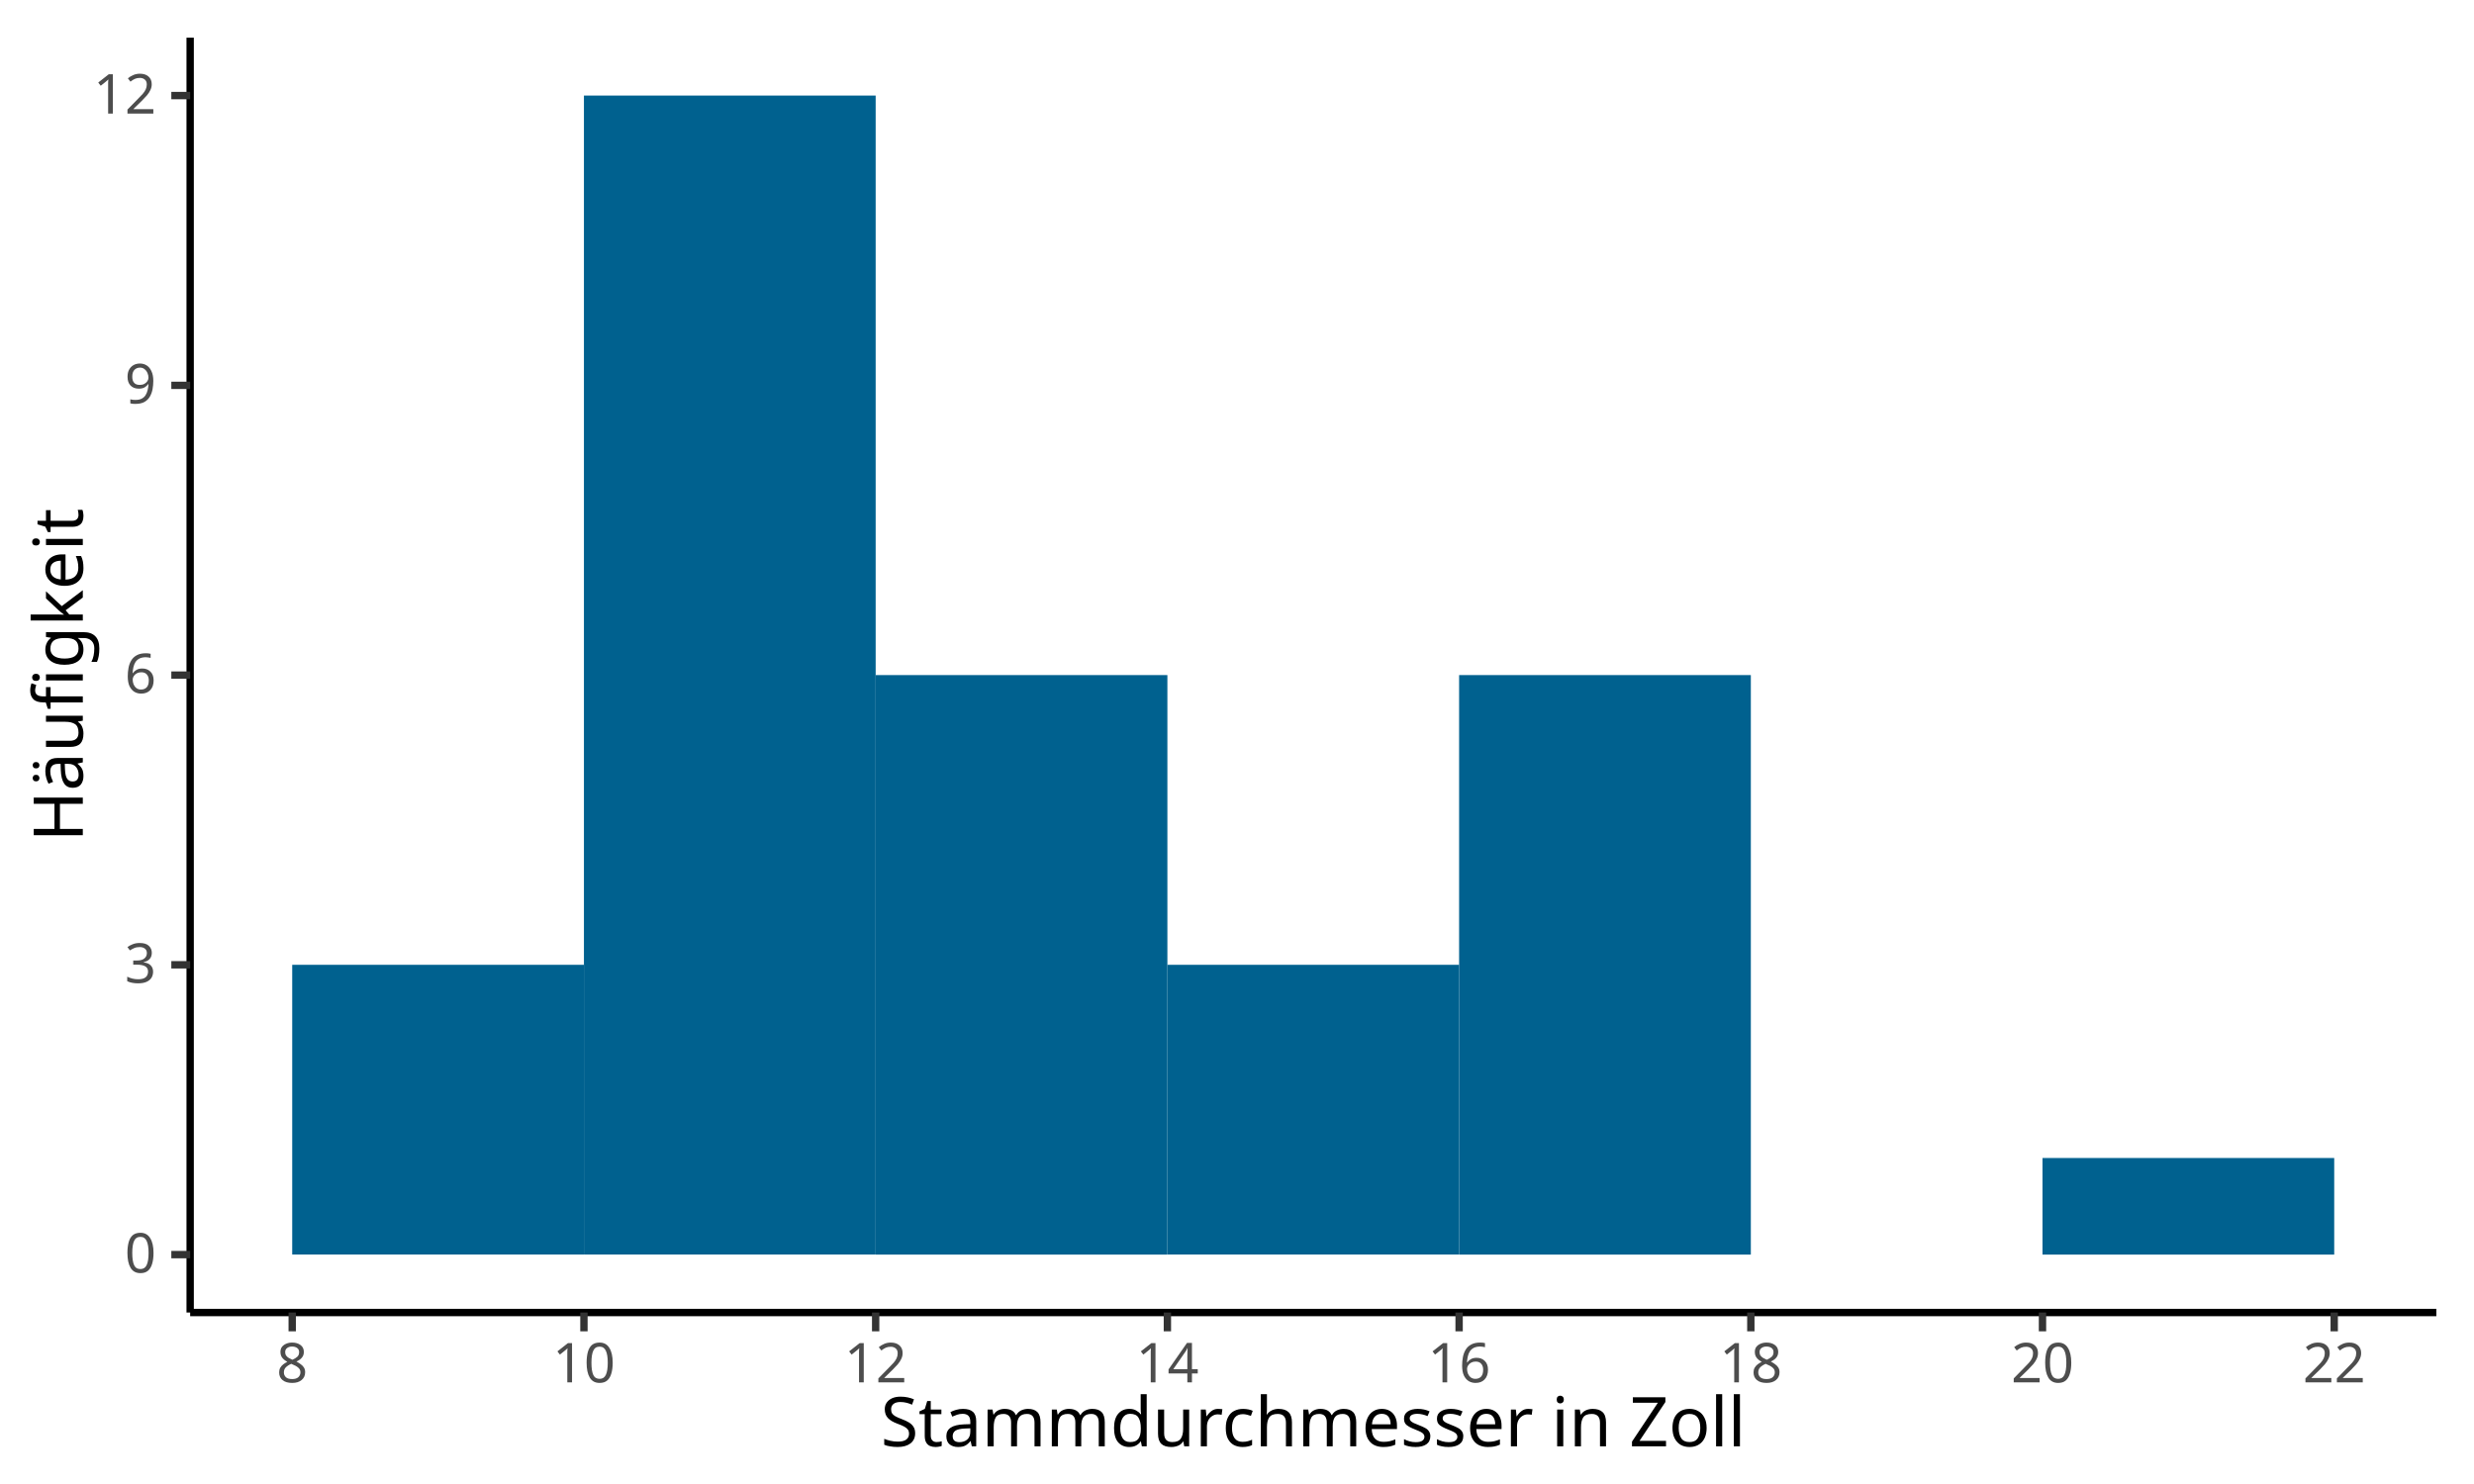
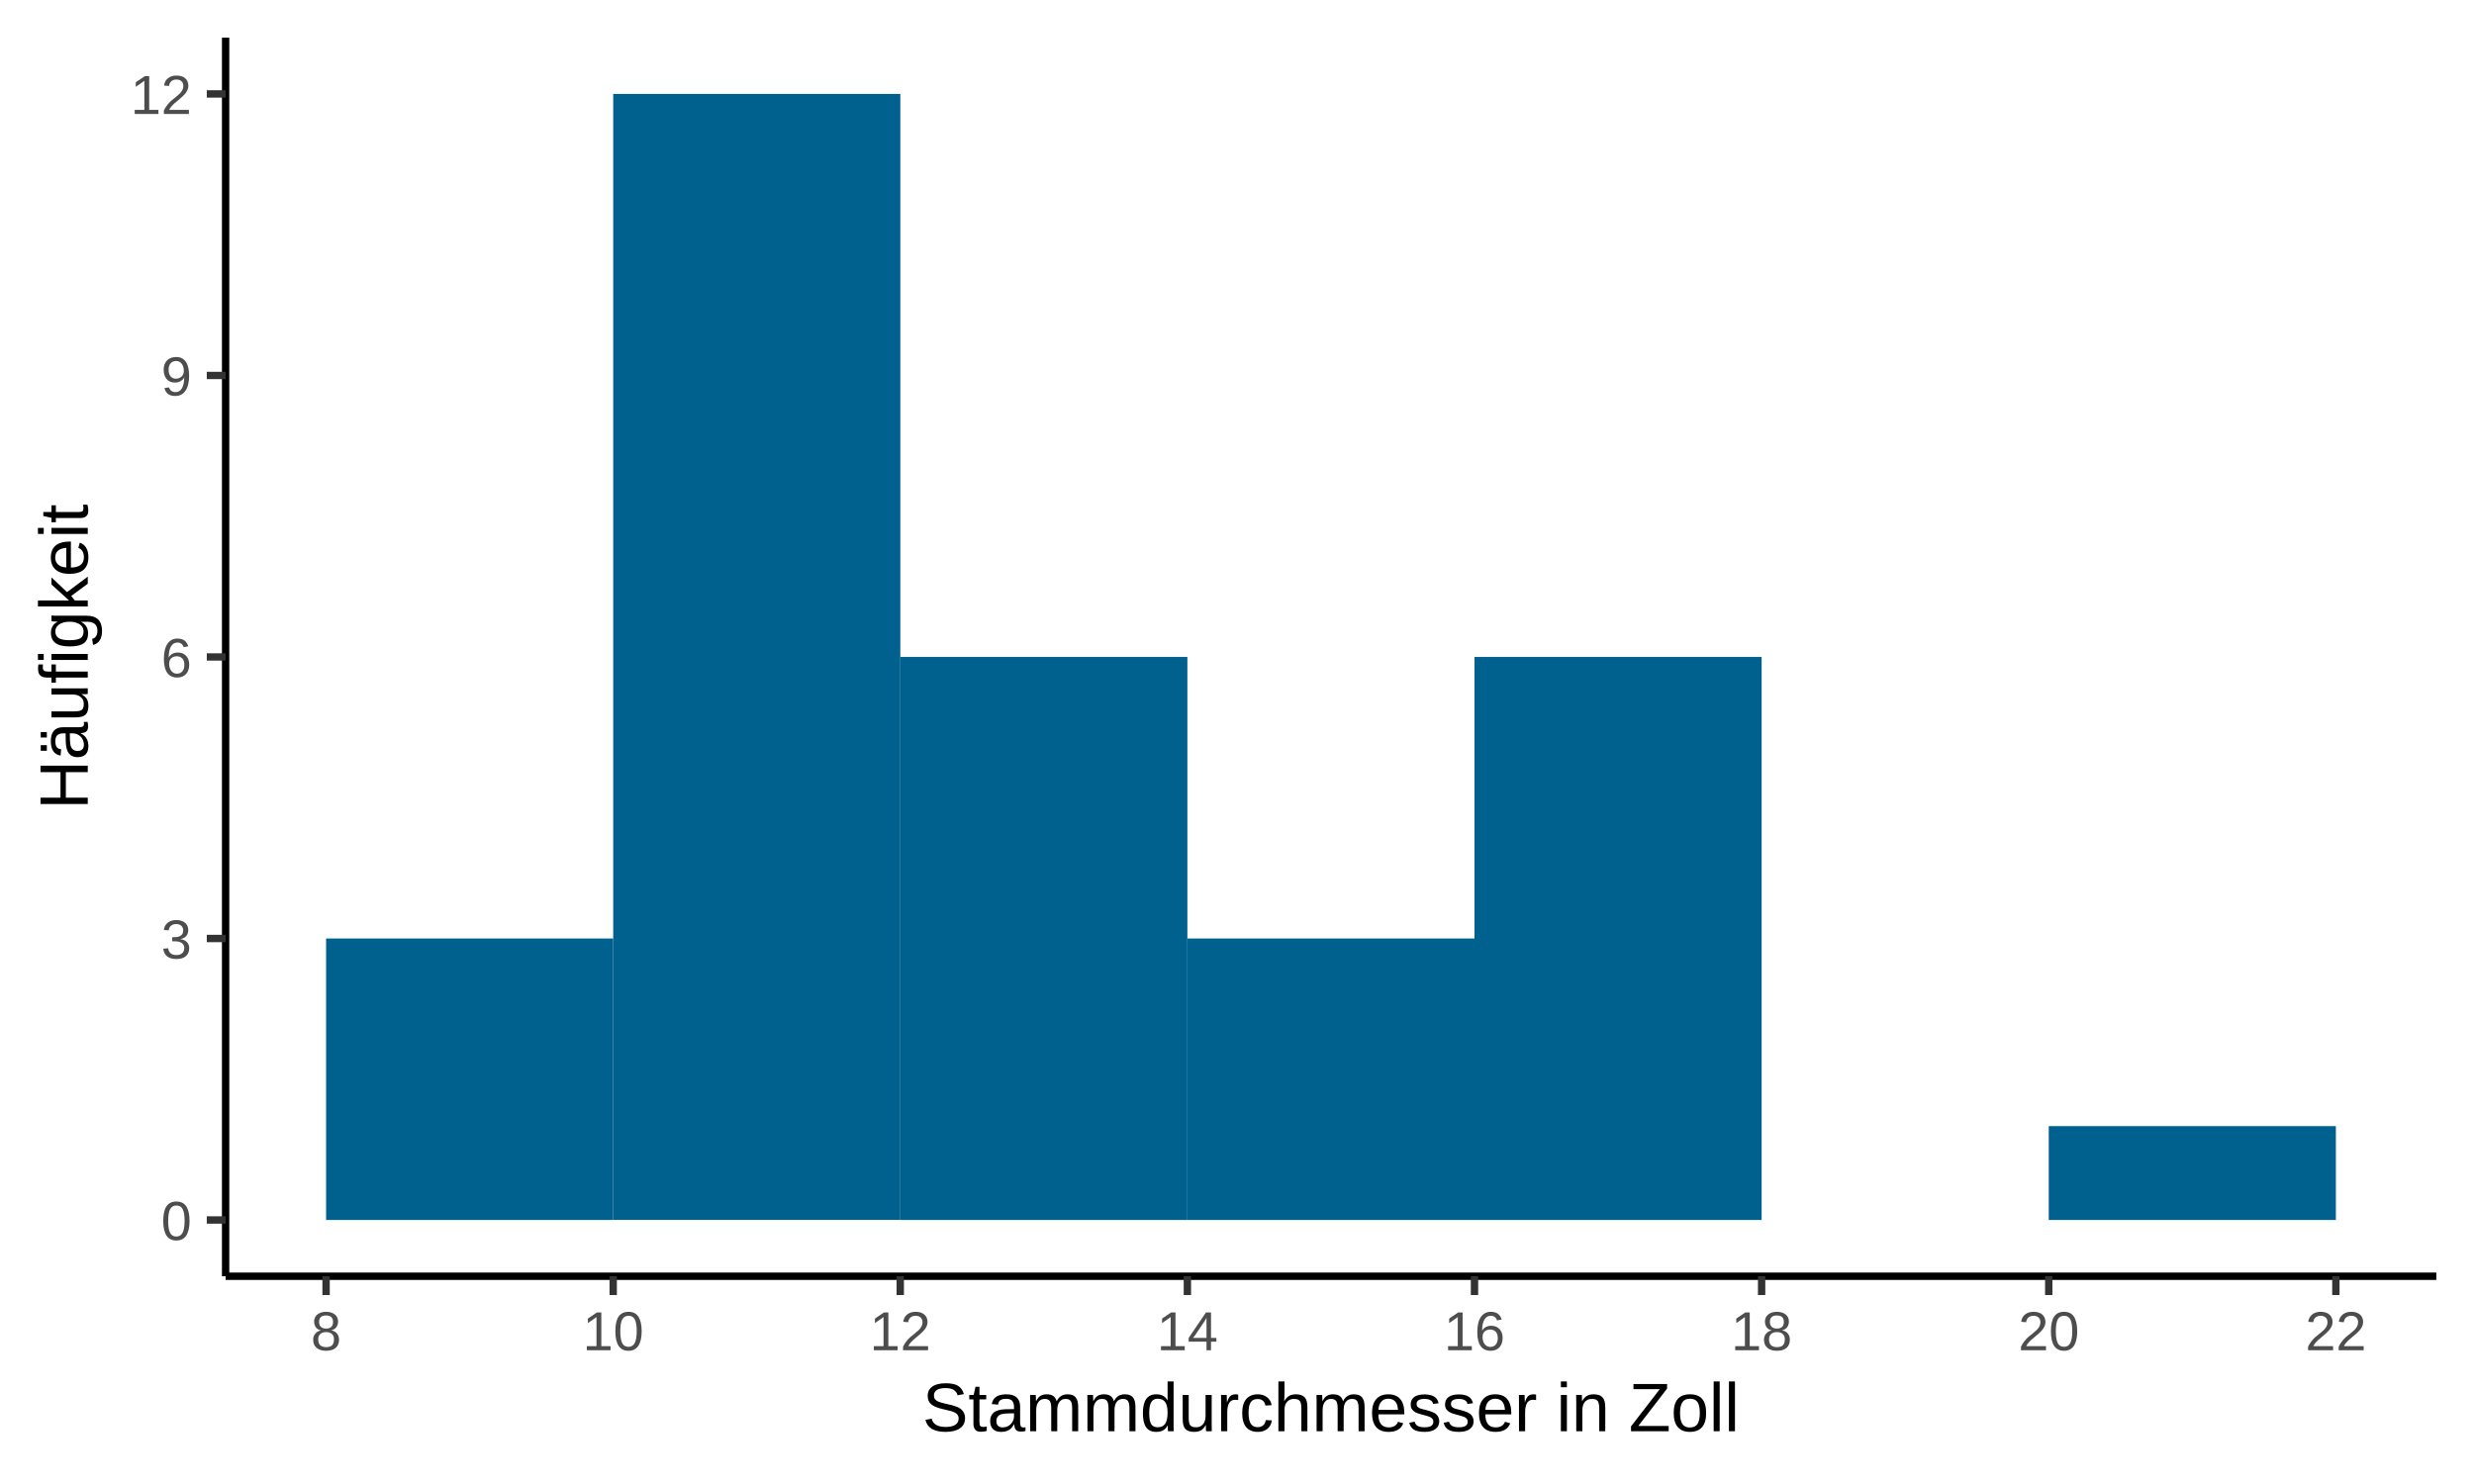
<svg xmlns="http://www.w3.org/2000/svg" class="svglite" width="360.00pt" height="216.00pt" viewBox="0 0 360.00 216.00">
  <defs>
    <style type="text/css">
    .svglite line, .svglite polyline, .svglite polygon, .svglite path, .svglite rect, .svglite circle {
      fill: none;
      stroke: #000000;
      stroke-linecap: round;
      stroke-linejoin: round;
      stroke-miterlimit: 10.00;
    }
    .svglite text {
      white-space: pre;
    }
  </style>
  </defs>
  <rect width="100%" height="100%" style="stroke: none; fill: #FFFFFF;" />
  <defs>
    <clipPath id="cpMC4wMHwzNjAuMDB8MC4wMHwyMTYuMDA=">
      <rect x="0.00" y="0.00" width="360.00" height="216.00" />
    </clipPath>
  </defs>
  <g clip-path="url(#cpMC4wMHwzNjAuMDB8MC4wMHwyMTYuMDA=)">
-     <rect x="0" y="0.00" width="360.00" height="216.00" style="stroke-width: 1.07; stroke: #FFFFFF; fill: #FFFFFF;" />
+     <rect x="0.00" y="0.00" width="360.00" height="216.00" style="stroke-width: 1.07; stroke: #FFFFFF; fill: #FFFFFF;" />
  </g>
  <defs>
-     <clipPath id="cpMjcuNjd8MzU0LjUyfDUuNDh8MTkxLjA0">
-       <rect x="27.67" y="5.48" width="326.85" height="185.56" />
+     <clipPath id="cpMzIuODN8MzU0LjUyfDUuNDh8MTg1Ljc2">
+       <rect x="32.83" y="5.48" width="321.70" height="180.28" />
    </clipPath>
  </defs>
-   <g clip-path="url(#cpMjcuNjd8MzU0LjUyfDUuNDh8MTkxLjA0)">
-     <rect x="27.67" y="5.48" width="326.85" height="185.56" style="stroke-width: 1.07; stroke: none; fill: #FFFFFF;" />
-     <rect x="42.52" y="140.43" width="42.45" height="42.17" style="stroke-width: 1.07; stroke: none; stroke-linecap: butt; stroke-linejoin: miter; fill: #00618F;" />
-     <rect x="84.97" y="13.91" width="42.45" height="168.69" style="stroke-width: 1.07; stroke: none; stroke-linecap: butt; stroke-linejoin: miter; fill: #00618F;" />
-     <rect x="127.42" y="98.26" width="42.45" height="84.35" style="stroke-width: 1.07; stroke: none; stroke-linecap: butt; stroke-linejoin: miter; fill: #00618F;" />
-     <rect x="169.87" y="140.43" width="42.45" height="42.17" style="stroke-width: 1.07; stroke: none; stroke-linecap: butt; stroke-linejoin: miter; fill: #00618F;" />
-     <rect x="212.32" y="98.26" width="42.45" height="84.35" style="stroke-width: 1.07; stroke: none; stroke-linecap: butt; stroke-linejoin: miter; fill: #00618F;" />
-     <rect x="254.77" y="182.61" width="42.45" height="0.00" style="stroke-width: 1.07; stroke: none; stroke-linecap: butt; stroke-linejoin: miter; fill: #00618F;" />
-     <rect x="297.21" y="168.55" width="42.45" height="14.06" style="stroke-width: 1.07; stroke: none; stroke-linecap: butt; stroke-linejoin: miter; fill: #00618F;" />
+   <g clip-path="url(#cpMzIuODN8MzU0LjUyfDUuNDh8MTg1Ljc2)">
+     <rect x="32.83" y="5.48" width="321.70" height="180.28" style="stroke-width: 1.07; stroke: none; fill: #FFFFFF;" />
+     <rect x="47.45" y="136.60" width="41.78" height="40.97" style="stroke-width: 1.07; stroke: none; stroke-linecap: butt; stroke-linejoin: miter; fill: #00618F;" />
+     <rect x="89.23" y="13.67" width="41.78" height="163.89" style="stroke-width: 1.07; stroke: none; stroke-linecap: butt; stroke-linejoin: miter; fill: #00618F;" />
+     <rect x="131.00" y="95.62" width="41.78" height="81.95" style="stroke-width: 1.07; stroke: none; stroke-linecap: butt; stroke-linejoin: miter; fill: #00618F;" />
+     <rect x="172.78" y="136.60" width="41.78" height="40.97" style="stroke-width: 1.07; stroke: none; stroke-linecap: butt; stroke-linejoin: miter; fill: #00618F;" />
+     <rect x="214.56" y="95.62" width="41.78" height="81.95" style="stroke-width: 1.07; stroke: none; stroke-linecap: butt; stroke-linejoin: miter; fill: #00618F;" />
+     <rect x="256.34" y="177.57" width="41.78" height="0.00" style="stroke-width: 1.07; stroke: none; stroke-linecap: butt; stroke-linejoin: miter; fill: #00618F;" />
+     <rect x="298.12" y="163.91" width="41.78" height="13.66" style="stroke-width: 1.07; stroke: none; stroke-linecap: butt; stroke-linejoin: miter; fill: #00618F;" />
  </g>
  <g clip-path="url(#cpMC4wMHwzNjAuMDB8MC4wMHwyMTYuMDA=)">
-     <polyline points="27.67,191.04 27.67,5.48 " style="stroke-width: 1.07; stroke-linecap: butt;" />
-     <text x="22.73" y="185.23" text-anchor="end" style="font-size: 8.00px;fill: #4D4D4D; font-family: &quot;Source Sans Pro&quot;;" textLength="3.97px" lengthAdjust="spacingAndGlyphs">0</text>
-     <text x="22.73" y="143.05" text-anchor="end" style="font-size: 8.00px;fill: #4D4D4D; font-family: &quot;Source Sans Pro&quot;;" textLength="3.97px" lengthAdjust="spacingAndGlyphs">3</text>
-     <text x="22.73" y="100.88" text-anchor="end" style="font-size: 8.00px;fill: #4D4D4D; font-family: &quot;Source Sans Pro&quot;;" textLength="3.97px" lengthAdjust="spacingAndGlyphs">6</text>
-     <text x="22.73" y="58.71" text-anchor="end" style="font-size: 8.00px;fill: #4D4D4D; font-family: &quot;Source Sans Pro&quot;;" textLength="3.97px" lengthAdjust="spacingAndGlyphs">9</text>
-     <text x="22.73" y="16.53" text-anchor="end" style="font-size: 8.00px;fill: #4D4D4D; font-family: &quot;Source Sans Pro&quot;;" textLength="7.95px" lengthAdjust="spacingAndGlyphs">12</text>
-     <polyline points="24.93,182.61 27.67,182.61 " style="stroke-width: 1.07; stroke: #333333; stroke-linecap: butt;" />
-     <polyline points="24.93,140.43 27.67,140.43 " style="stroke-width: 1.07; stroke: #333333; stroke-linecap: butt;" />
-     <polyline points="24.93,98.26 27.67,98.26 " style="stroke-width: 1.07; stroke: #333333; stroke-linecap: butt;" />
-     <polyline points="24.93,56.09 27.67,56.09 " style="stroke-width: 1.07; stroke: #333333; stroke-linecap: butt;" />
-     <polyline points="24.93,13.91 27.67,13.91 " style="stroke-width: 1.07; stroke: #333333; stroke-linecap: butt;" />
-     <polyline points="27.67,191.04 354.52,191.04 " style="stroke-width: 1.07; stroke-linecap: butt;" />
-     <polyline points="42.52,193.78 42.52,191.04 " style="stroke-width: 1.07; stroke: #333333; stroke-linecap: butt;" />
-     <polyline points="84.97,193.78 84.97,191.04 " style="stroke-width: 1.07; stroke: #333333; stroke-linecap: butt;" />
-     <polyline points="127.42,193.78 127.42,191.04 " style="stroke-width: 1.07; stroke: #333333; stroke-linecap: butt;" />
-     <polyline points="169.87,193.78 169.87,191.04 " style="stroke-width: 1.07; stroke: #333333; stroke-linecap: butt;" />
-     <polyline points="212.32,193.78 212.32,191.04 " style="stroke-width: 1.07; stroke: #333333; stroke-linecap: butt;" />
-     <polyline points="254.77,193.78 254.77,191.04 " style="stroke-width: 1.07; stroke: #333333; stroke-linecap: butt;" />
-     <polyline points="297.21,193.78 297.21,191.04 " style="stroke-width: 1.07; stroke: #333333; stroke-linecap: butt;" />
-     <polyline points="339.66,193.78 339.66,191.04 " style="stroke-width: 1.07; stroke: #333333; stroke-linecap: butt;" />
-     <text x="42.52" y="201.21" text-anchor="middle" style="font-size: 8.00px;fill: #4D4D4D; font-family: &quot;Source Sans Pro&quot;;" textLength="3.97px" lengthAdjust="spacingAndGlyphs">8</text>
-     <text x="84.97" y="201.21" text-anchor="middle" style="font-size: 8.00px;fill: #4D4D4D; font-family: &quot;Source Sans Pro&quot;;" textLength="7.95px" lengthAdjust="spacingAndGlyphs">10</text>
-     <text x="127.42" y="201.21" text-anchor="middle" style="font-size: 8.00px;fill: #4D4D4D; font-family: &quot;Source Sans Pro&quot;;" textLength="7.95px" lengthAdjust="spacingAndGlyphs">12</text>
-     <text x="169.87" y="201.21" text-anchor="middle" style="font-size: 8.00px;fill: #4D4D4D; font-family: &quot;Source Sans Pro&quot;;" textLength="7.95px" lengthAdjust="spacingAndGlyphs">14</text>
-     <text x="212.32" y="201.21" text-anchor="middle" style="font-size: 8.00px;fill: #4D4D4D; font-family: &quot;Source Sans Pro&quot;;" textLength="7.95px" lengthAdjust="spacingAndGlyphs">16</text>
-     <text x="254.77" y="201.21" text-anchor="middle" style="font-size: 8.00px;fill: #4D4D4D; font-family: &quot;Source Sans Pro&quot;;" textLength="7.95px" lengthAdjust="spacingAndGlyphs">18</text>
-     <text x="297.21" y="201.21" text-anchor="middle" style="font-size: 8.00px;fill: #4D4D4D; font-family: &quot;Source Sans Pro&quot;;" textLength="7.95px" lengthAdjust="spacingAndGlyphs">20</text>
-     <text x="339.66" y="201.21" text-anchor="middle" style="font-size: 8.00px;fill: #4D4D4D; font-family: &quot;Source Sans Pro&quot;;" textLength="7.95px" lengthAdjust="spacingAndGlyphs">22</text>
-     <text x="191.09" y="210.52" text-anchor="middle" style="font-size: 10.00px; font-family: &quot;Source Sans Pro&quot;;" textLength="112.69px" lengthAdjust="spacingAndGlyphs">Stammdurchmesser in Zoll</text>
-     <text transform="translate(12.05,98.26) rotate(-90)" text-anchor="middle" style="font-size: 10.00px; font-family: &quot;Source Sans Pro&quot;;" textLength="43.19px" lengthAdjust="spacingAndGlyphs">Häufigkeit</text>
+     <polyline points="32.83,185.76 32.83,5.48 " style="stroke-width: 1.07; stroke-linecap: butt;" />
+     <text x="27.89" y="180.48" text-anchor="end" style="font-size: 8.00px;fill: #4D4D4D; font-family: &quot;Liberation Sans&quot;;" textLength="5.09px" lengthAdjust="spacingAndGlyphs">0</text>
+     <text x="27.89" y="139.51" text-anchor="end" style="font-size: 8.00px;fill: #4D4D4D; font-family: &quot;Liberation Sans&quot;;" textLength="5.09px" lengthAdjust="spacingAndGlyphs">3</text>
+     <text x="27.89" y="98.54" text-anchor="end" style="font-size: 8.00px;fill: #4D4D4D; font-family: &quot;Liberation Sans&quot;;" textLength="5.09px" lengthAdjust="spacingAndGlyphs">6</text>
+     <text x="27.89" y="57.56" text-anchor="end" style="font-size: 8.00px;fill: #4D4D4D; font-family: &quot;Liberation Sans&quot;;" textLength="5.09px" lengthAdjust="spacingAndGlyphs">9</text>
+     <text x="27.89" y="16.59" text-anchor="end" style="font-size: 8.00px;fill: #4D4D4D; font-family: &quot;Liberation Sans&quot;;" textLength="10.18px" lengthAdjust="spacingAndGlyphs">12</text>
+     <polyline points="30.09,177.57 32.83,177.57 " style="stroke-width: 1.07; stroke: #333333; stroke-linecap: butt;" />
+     <polyline points="30.09,136.60 32.83,136.60 " style="stroke-width: 1.07; stroke: #333333; stroke-linecap: butt;" />
+     <polyline points="30.09,95.62 32.83,95.62 " style="stroke-width: 1.07; stroke: #333333; stroke-linecap: butt;" />
+     <polyline points="30.09,54.65 32.83,54.65 " style="stroke-width: 1.07; stroke: #333333; stroke-linecap: butt;" />
+     <polyline points="30.09,13.67 32.83,13.67 " style="stroke-width: 1.07; stroke: #333333; stroke-linecap: butt;" />
+     <polyline points="32.83,185.76 354.52,185.76 " style="stroke-width: 1.07; stroke-linecap: butt;" />
+     <polyline points="47.45,188.50 47.45,185.76 " style="stroke-width: 1.07; stroke: #333333; stroke-linecap: butt;" />
+     <polyline points="89.23,188.50 89.23,185.76 " style="stroke-width: 1.07; stroke: #333333; stroke-linecap: butt;" />
+     <polyline points="131.00,188.50 131.00,185.76 " style="stroke-width: 1.07; stroke: #333333; stroke-linecap: butt;" />
+     <polyline points="172.78,188.50 172.78,185.76 " style="stroke-width: 1.07; stroke: #333333; stroke-linecap: butt;" />
+     <polyline points="214.56,188.50 214.56,185.76 " style="stroke-width: 1.07; stroke: #333333; stroke-linecap: butt;" />
+     <polyline points="256.34,188.50 256.34,185.76 " style="stroke-width: 1.07; stroke: #333333; stroke-linecap: butt;" />
+     <polyline points="298.12,188.50 298.12,185.76 " style="stroke-width: 1.07; stroke: #333333; stroke-linecap: butt;" />
+     <polyline points="339.90,188.50 339.90,185.76 " style="stroke-width: 1.07; stroke: #333333; stroke-linecap: butt;" />
+     <text x="47.45" y="196.53" text-anchor="middle" style="font-size: 8.00px;fill: #4D4D4D; font-family: &quot;Liberation Sans&quot;;" textLength="5.09px" lengthAdjust="spacingAndGlyphs">8</text>
+     <text x="89.23" y="196.53" text-anchor="middle" style="font-size: 8.00px;fill: #4D4D4D; font-family: &quot;Liberation Sans&quot;;" textLength="10.18px" lengthAdjust="spacingAndGlyphs">10</text>
+     <text x="131.00" y="196.53" text-anchor="middle" style="font-size: 8.00px;fill: #4D4D4D; font-family: &quot;Liberation Sans&quot;;" textLength="10.18px" lengthAdjust="spacingAndGlyphs">12</text>
+     <text x="172.78" y="196.53" text-anchor="middle" style="font-size: 8.00px;fill: #4D4D4D; font-family: &quot;Liberation Sans&quot;;" textLength="10.18px" lengthAdjust="spacingAndGlyphs">14</text>
+     <text x="214.56" y="196.53" text-anchor="middle" style="font-size: 8.00px;fill: #4D4D4D; font-family: &quot;Liberation Sans&quot;;" textLength="10.18px" lengthAdjust="spacingAndGlyphs">16</text>
+     <text x="256.34" y="196.53" text-anchor="middle" style="font-size: 8.00px;fill: #4D4D4D; font-family: &quot;Liberation Sans&quot;;" textLength="10.18px" lengthAdjust="spacingAndGlyphs">18</text>
+     <text x="298.12" y="196.53" text-anchor="middle" style="font-size: 8.00px;fill: #4D4D4D; font-family: &quot;Liberation Sans&quot;;" textLength="10.18px" lengthAdjust="spacingAndGlyphs">20</text>
+     <text x="339.90" y="196.53" text-anchor="middle" style="font-size: 8.00px;fill: #4D4D4D; font-family: &quot;Liberation Sans&quot;;" textLength="10.18px" lengthAdjust="spacingAndGlyphs">22</text>
+     <text x="193.67" y="208.32" text-anchor="middle" style="font-size: 10.00px; font-family: &quot;Liberation Sans&quot;;" textLength="134.90px" lengthAdjust="spacingAndGlyphs">Stammdurchmesser in Zoll</text>
+     <text transform="translate(12.77,95.62) rotate(-90)" text-anchor="middle" style="font-size: 10.00px; font-family: &quot;Liberation Sans&quot;;" textLength="50.93px" lengthAdjust="spacingAndGlyphs">Häufigkeit</text>
  </g>
</svg>
